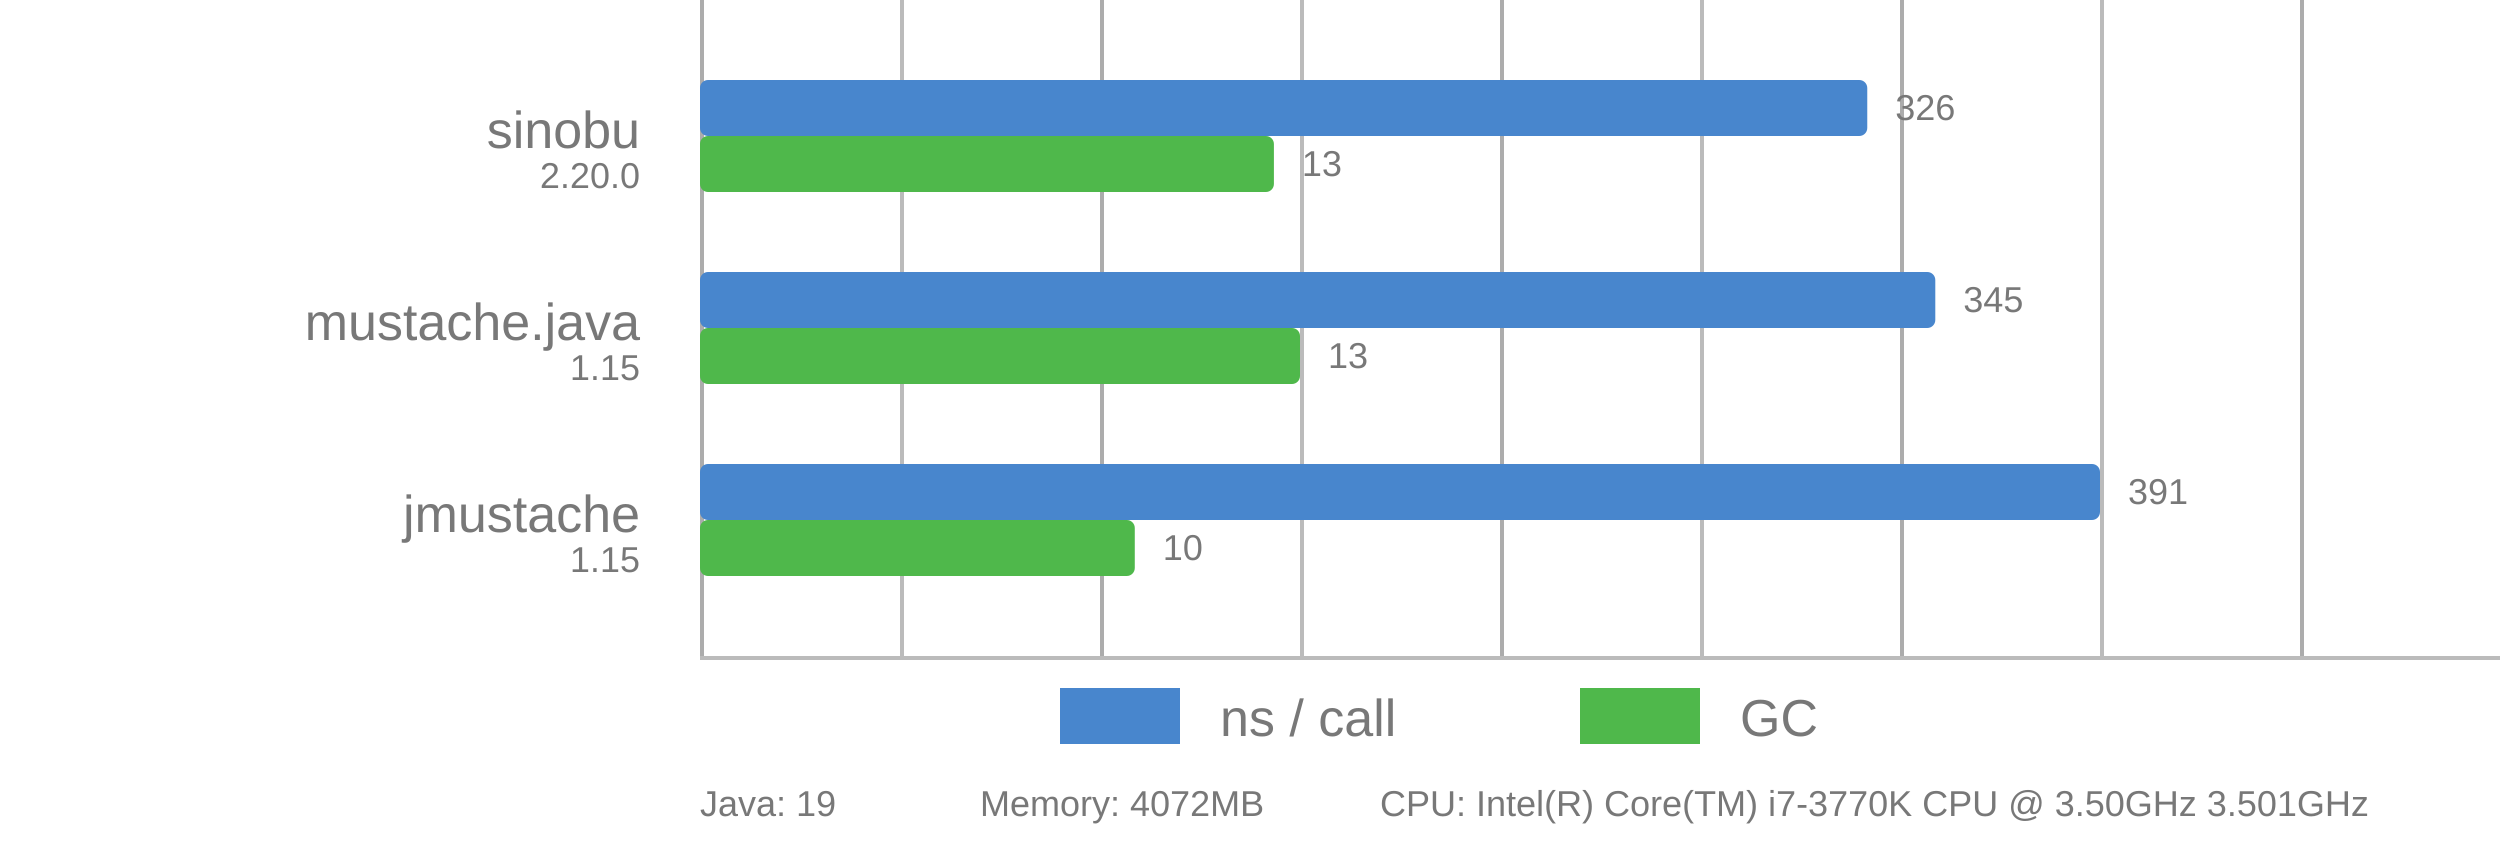
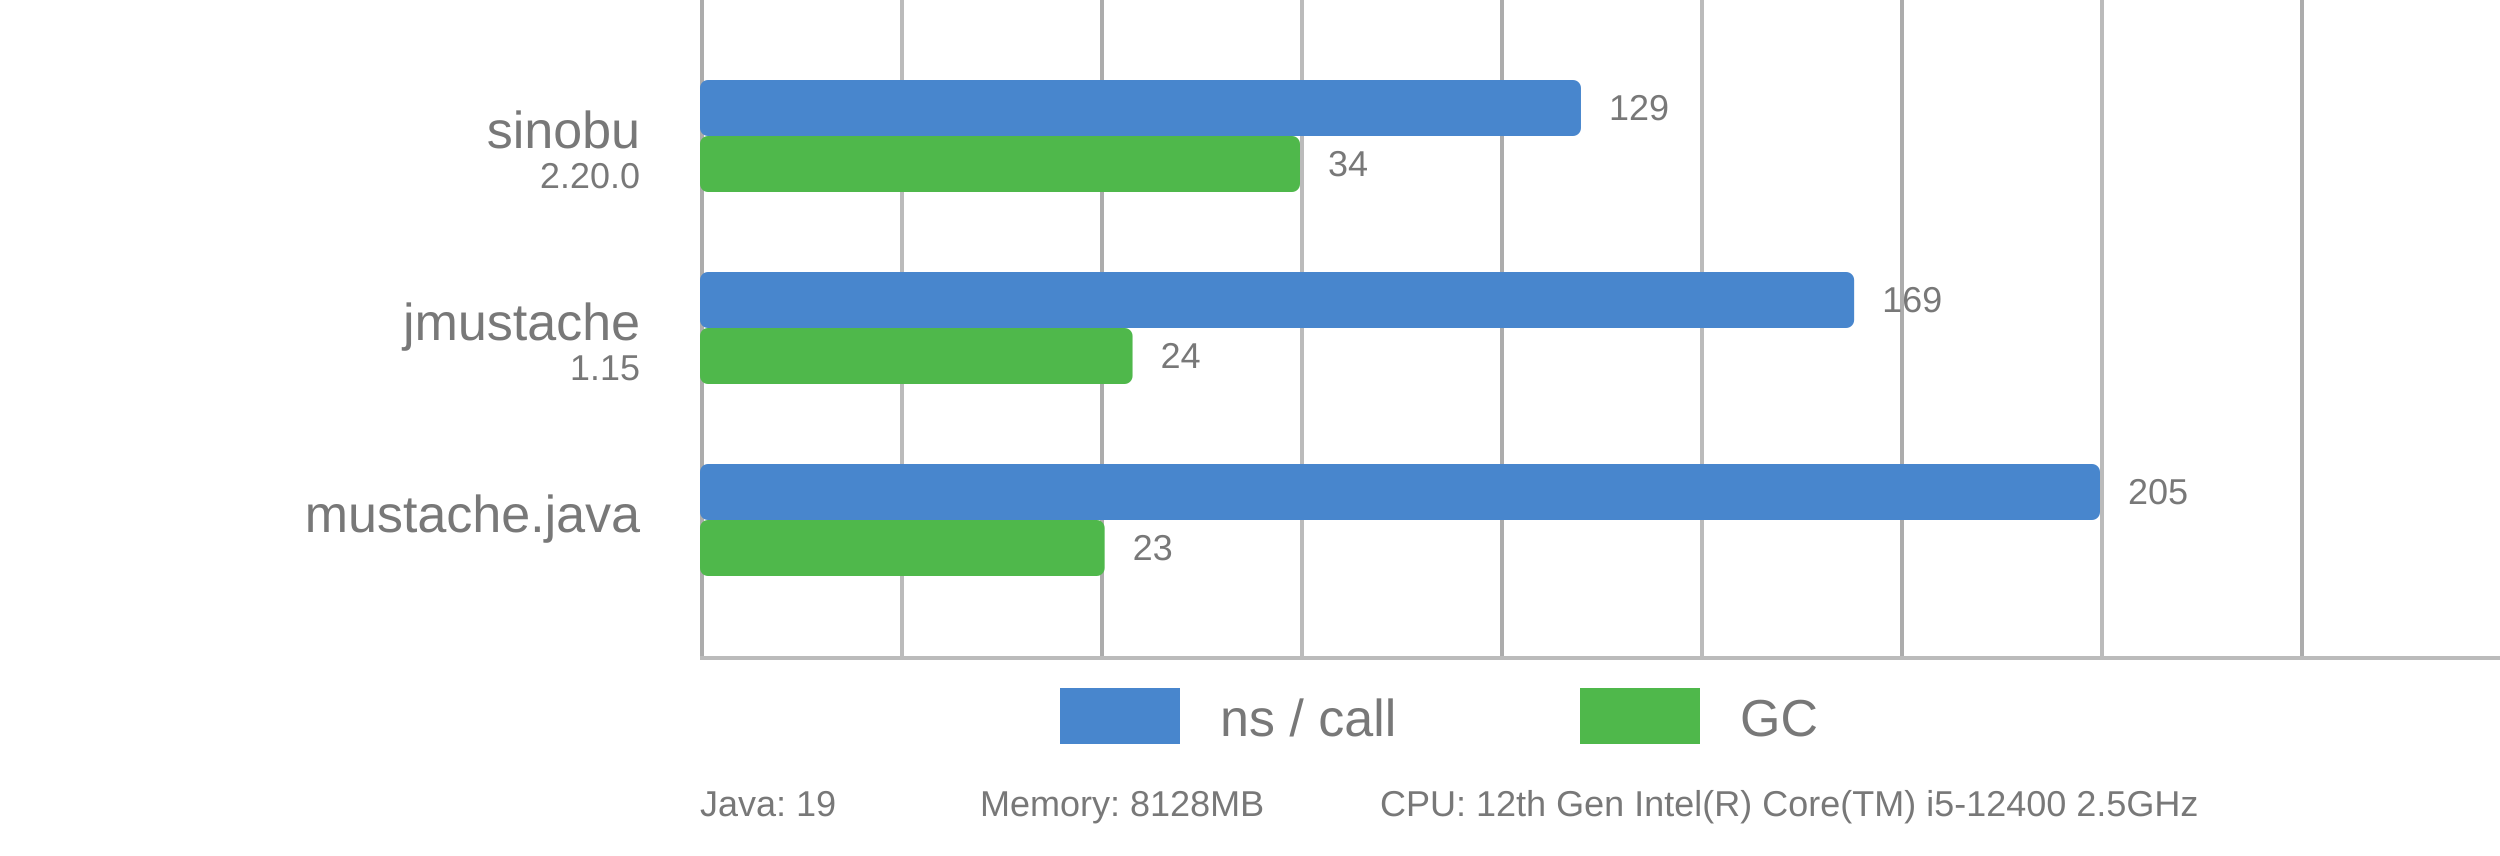
<svg xmlns="http://www.w3.org/2000/svg" viewBox="0 0 625 214">
  <style>
      text {
          font-family: Arial;
          font-size: 13px;
          fill: #787878;
      }

      .desc {
          font-size: 9px;
      }

      .vline {
          fill: #acacac;
          stroke: none;
          stroke-width: 0;
      }

      .subline {
          fill: #bbb;
          stroke: none;
          stroke-width: 0;
      }

      .call {
          fill: #4886CD;
          stroke-linejoin: round;
          height: 14px;
      }

      .gc {
          fill: #4FB84B;
          stroke-linejoin: round;
          height: 14px;
      }
  </style>
  <g>
    <rect x="175" y="0" width="1" height="164" class="vline" />
    <rect x="275" y="0" width="1" height="164" class="vline" />
    <rect x="375" y="0" width="1" height="164" class="vline" />
    <rect x="475" y="0" width="1" height="164" class="vline" />
    <rect x="575" y="0" width="1" height="164" class="vline" />
    <rect x="225" y="0" width="1" height="164" class="subline" />
    <rect x="325" y="0" width="1" height="164" class="subline" />
    <rect x="425" y="0" width="1" height="164" class="subline" />
    <rect x="525" y="0" width="1" height="164" class="subline" />
    <rect x="175" y="164" width="450" height="1" class="subline" />
    <rect x="265" y="172" width="30" class="call" />
    <text x="305" y="184">ns / call</text>
    <rect x="395" y="172" width="30" class="gc" />
    <text x="435" y="184">GC</text>
  </g>
-   <rect x="175" y="20" width="291.816" rx="2" ry="2" class="call" />
-   <rect x="175" y="34" width="143.478" rx="2" ry="2" class="gc" />
+   <rect x="175" y="20" width="220.244" rx="2" ry="2" class="call" />
+   <rect x="175" y="34" width="150" rx="2" ry="2" class="gc" />
  <text x="160" y="37" text-anchor="end">sinobu</text>
  <text x="160" y="47" text-anchor="end" class="desc">2.20.0</text>
-   <text x="473.816" y="30" class="desc">326</text>
-   <text x="325.478" y="44" class="desc">13</text>
-   <rect x="175" y="68" width="308.824" rx="2" ry="2" class="call" />
-   <rect x="175" y="82" width="150" rx="2" ry="2" class="gc" />
-   <text x="160" y="85" text-anchor="end">mustache.java</text>
+   <text x="402.244" y="30" class="desc">129</text>
+   <text x="332" y="44" class="desc">34</text>
+   <rect x="175" y="68" width="288.537" rx="2" ry="2" class="call" />
+   <rect x="175" y="82" width="108.14" rx="2" ry="2" class="gc" />
+   <text x="160" y="85" text-anchor="end">jmustache</text>
  <text x="160" y="95" text-anchor="end" class="desc">1.15</text>
-   <text x="490.824" y="78" class="desc">345</text>
-   <text x="332" y="92" class="desc">13</text>
+   <text x="470.537" y="78" class="desc">169</text>
+   <text x="290.14" y="92" class="desc">24</text>
  <rect x="175" y="116" width="350" rx="2" ry="2" class="call" />
-   <rect x="175" y="130" width="108.696" rx="2" ry="2" class="gc" />
-   <text x="160" y="133" text-anchor="end">jmustache</text>
-   <text x="160" y="143" text-anchor="end" class="desc">1.15</text>
-   <text x="532" y="126" class="desc">391</text>
-   <text x="290.696" y="140" class="desc">10</text>
+   <rect x="175" y="130" width="101.163" rx="2" ry="2" class="gc" />
+   <text x="160" y="133" text-anchor="end">mustache.java</text>
+   <text x="160" y="143" text-anchor="end" class="desc" />
+   <text x="532" y="126" class="desc">205</text>
+   <text x="283.163" y="140" class="desc">23</text>
  <text x="175" y="204" class="desc">Java: 19</text>
-   <text x="245" y="204" class="desc">Memory: 4072MB</text>
-   <text x="345" y="204" class="desc">CPU: Intel(R) Core(TM) i7-3770K CPU @ 3.50GHz 3.501GHz</text>
+   <text x="245" y="204" class="desc">Memory: 8128MB</text>
+   <text x="345" y="204" class="desc">CPU: 12th Gen Intel(R) Core(TM) i5-12400 2.5GHz</text>
</svg>
